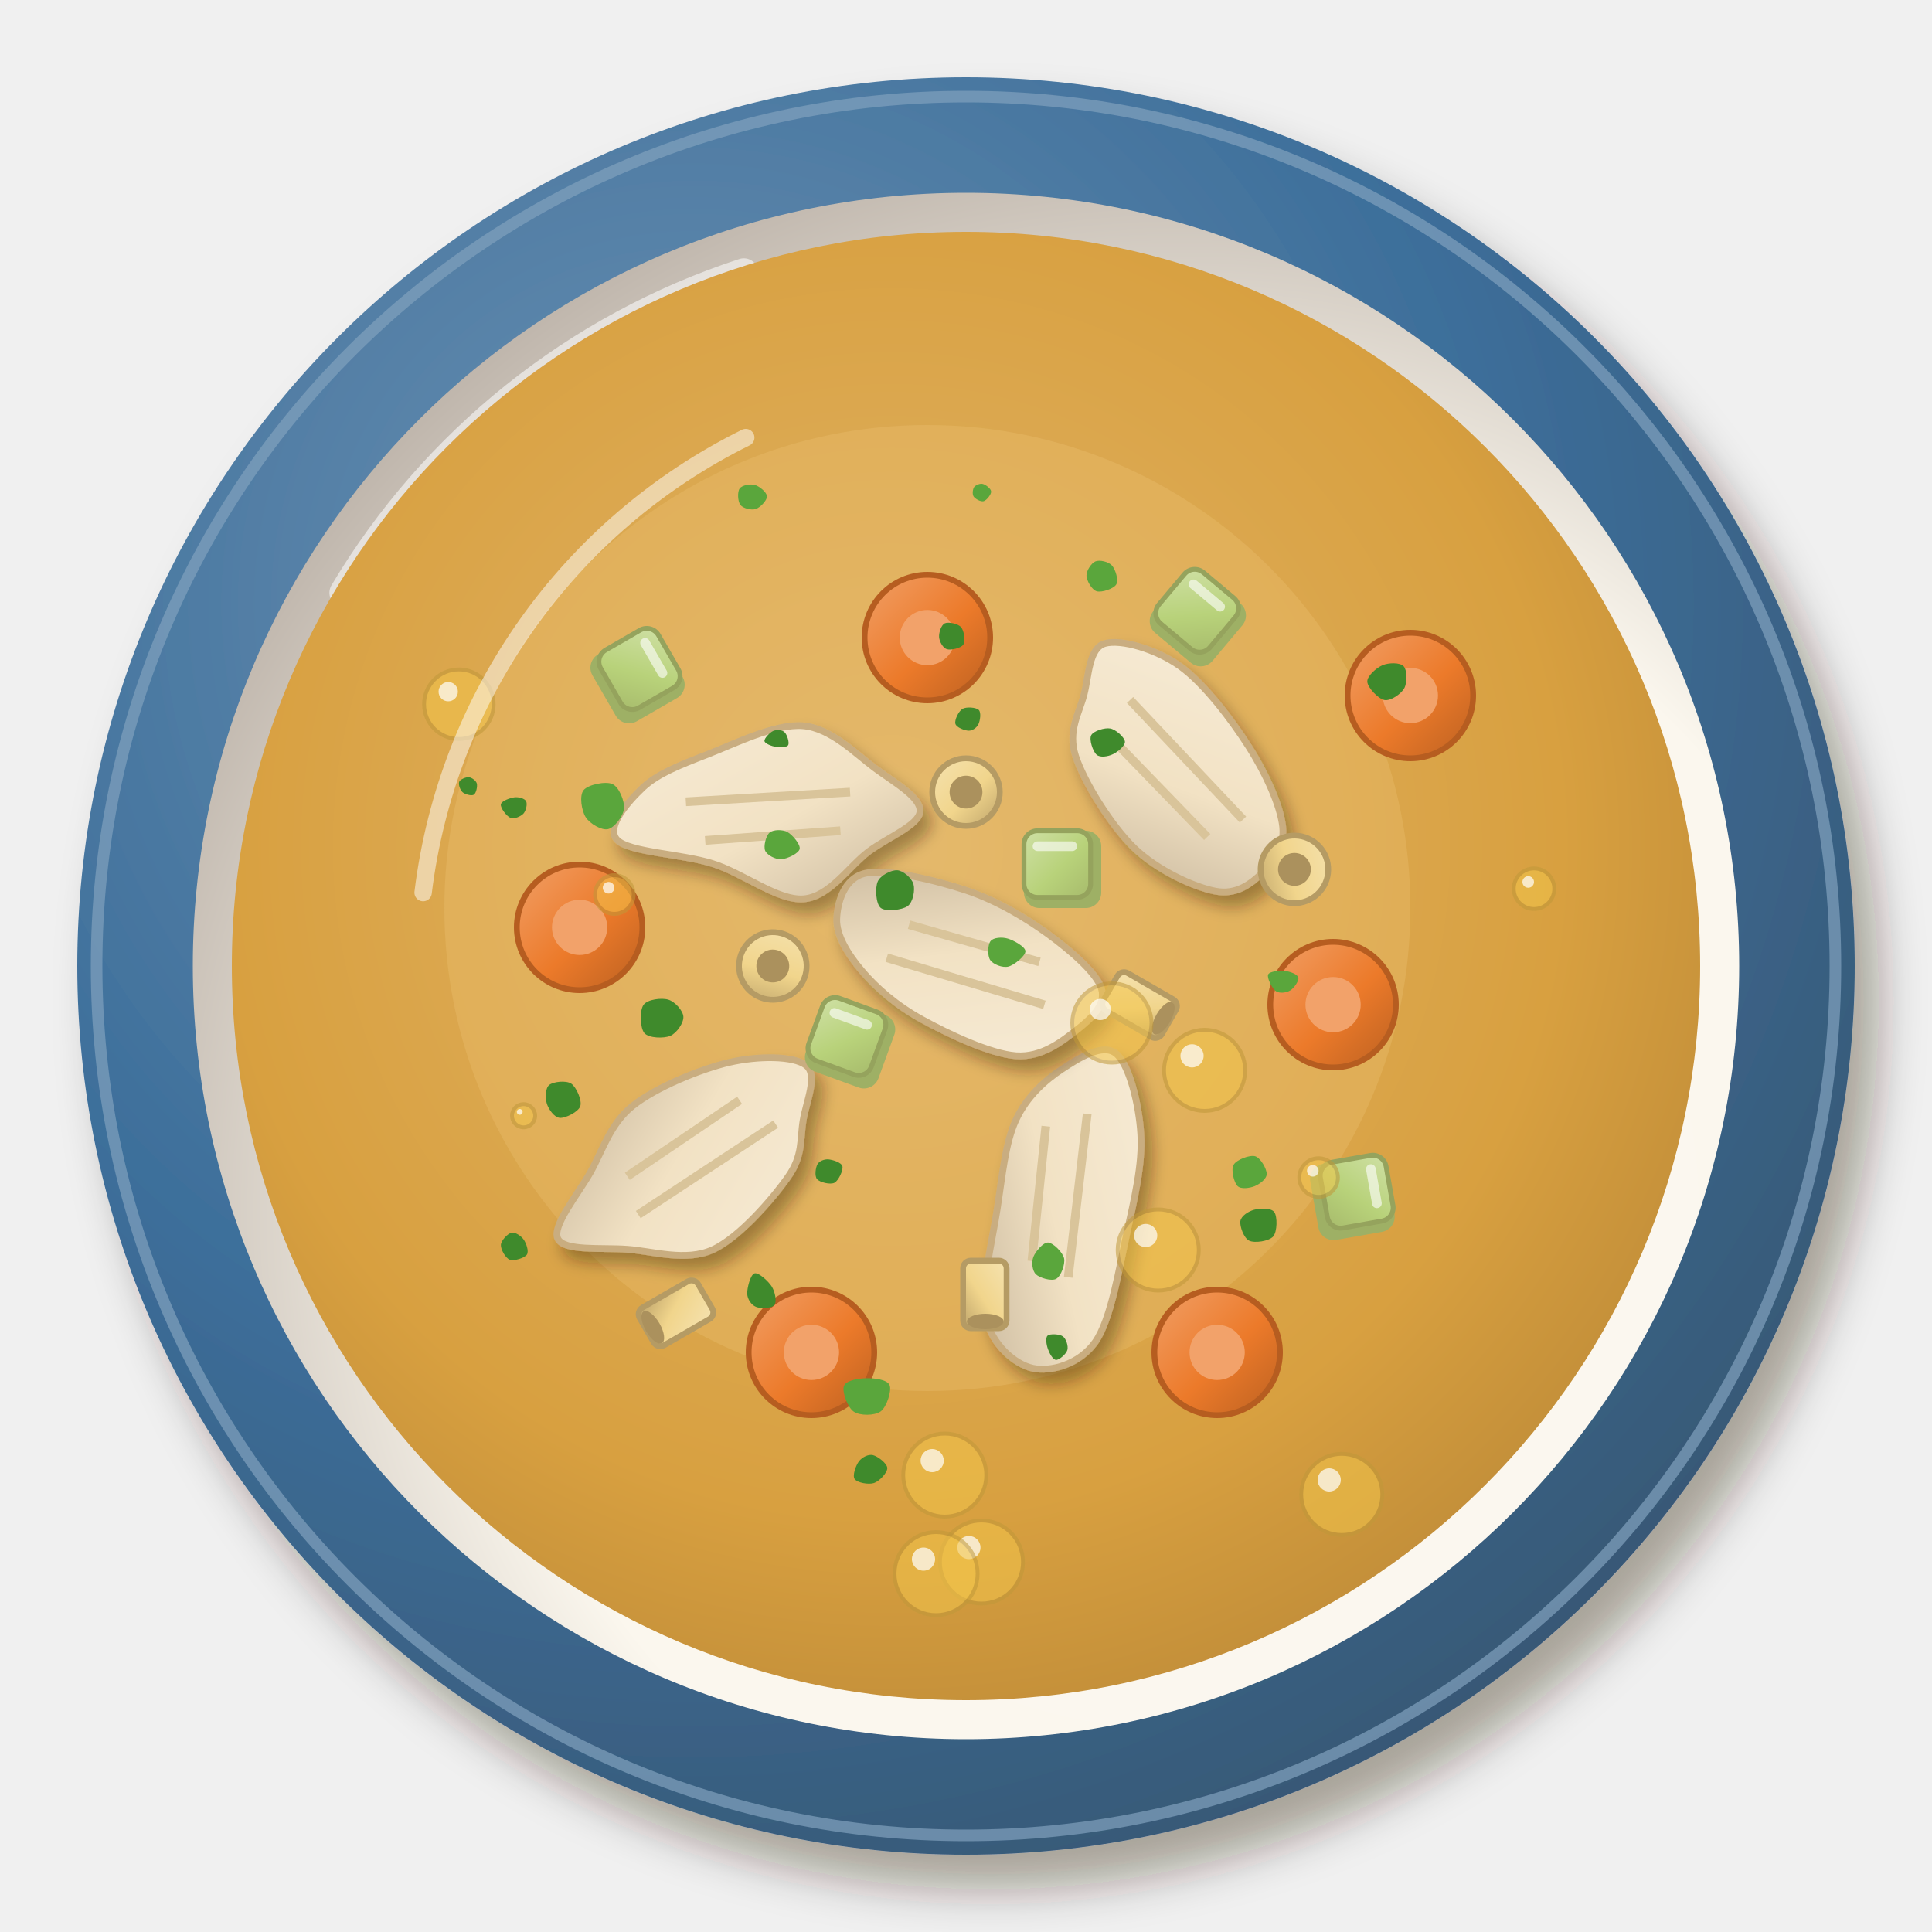
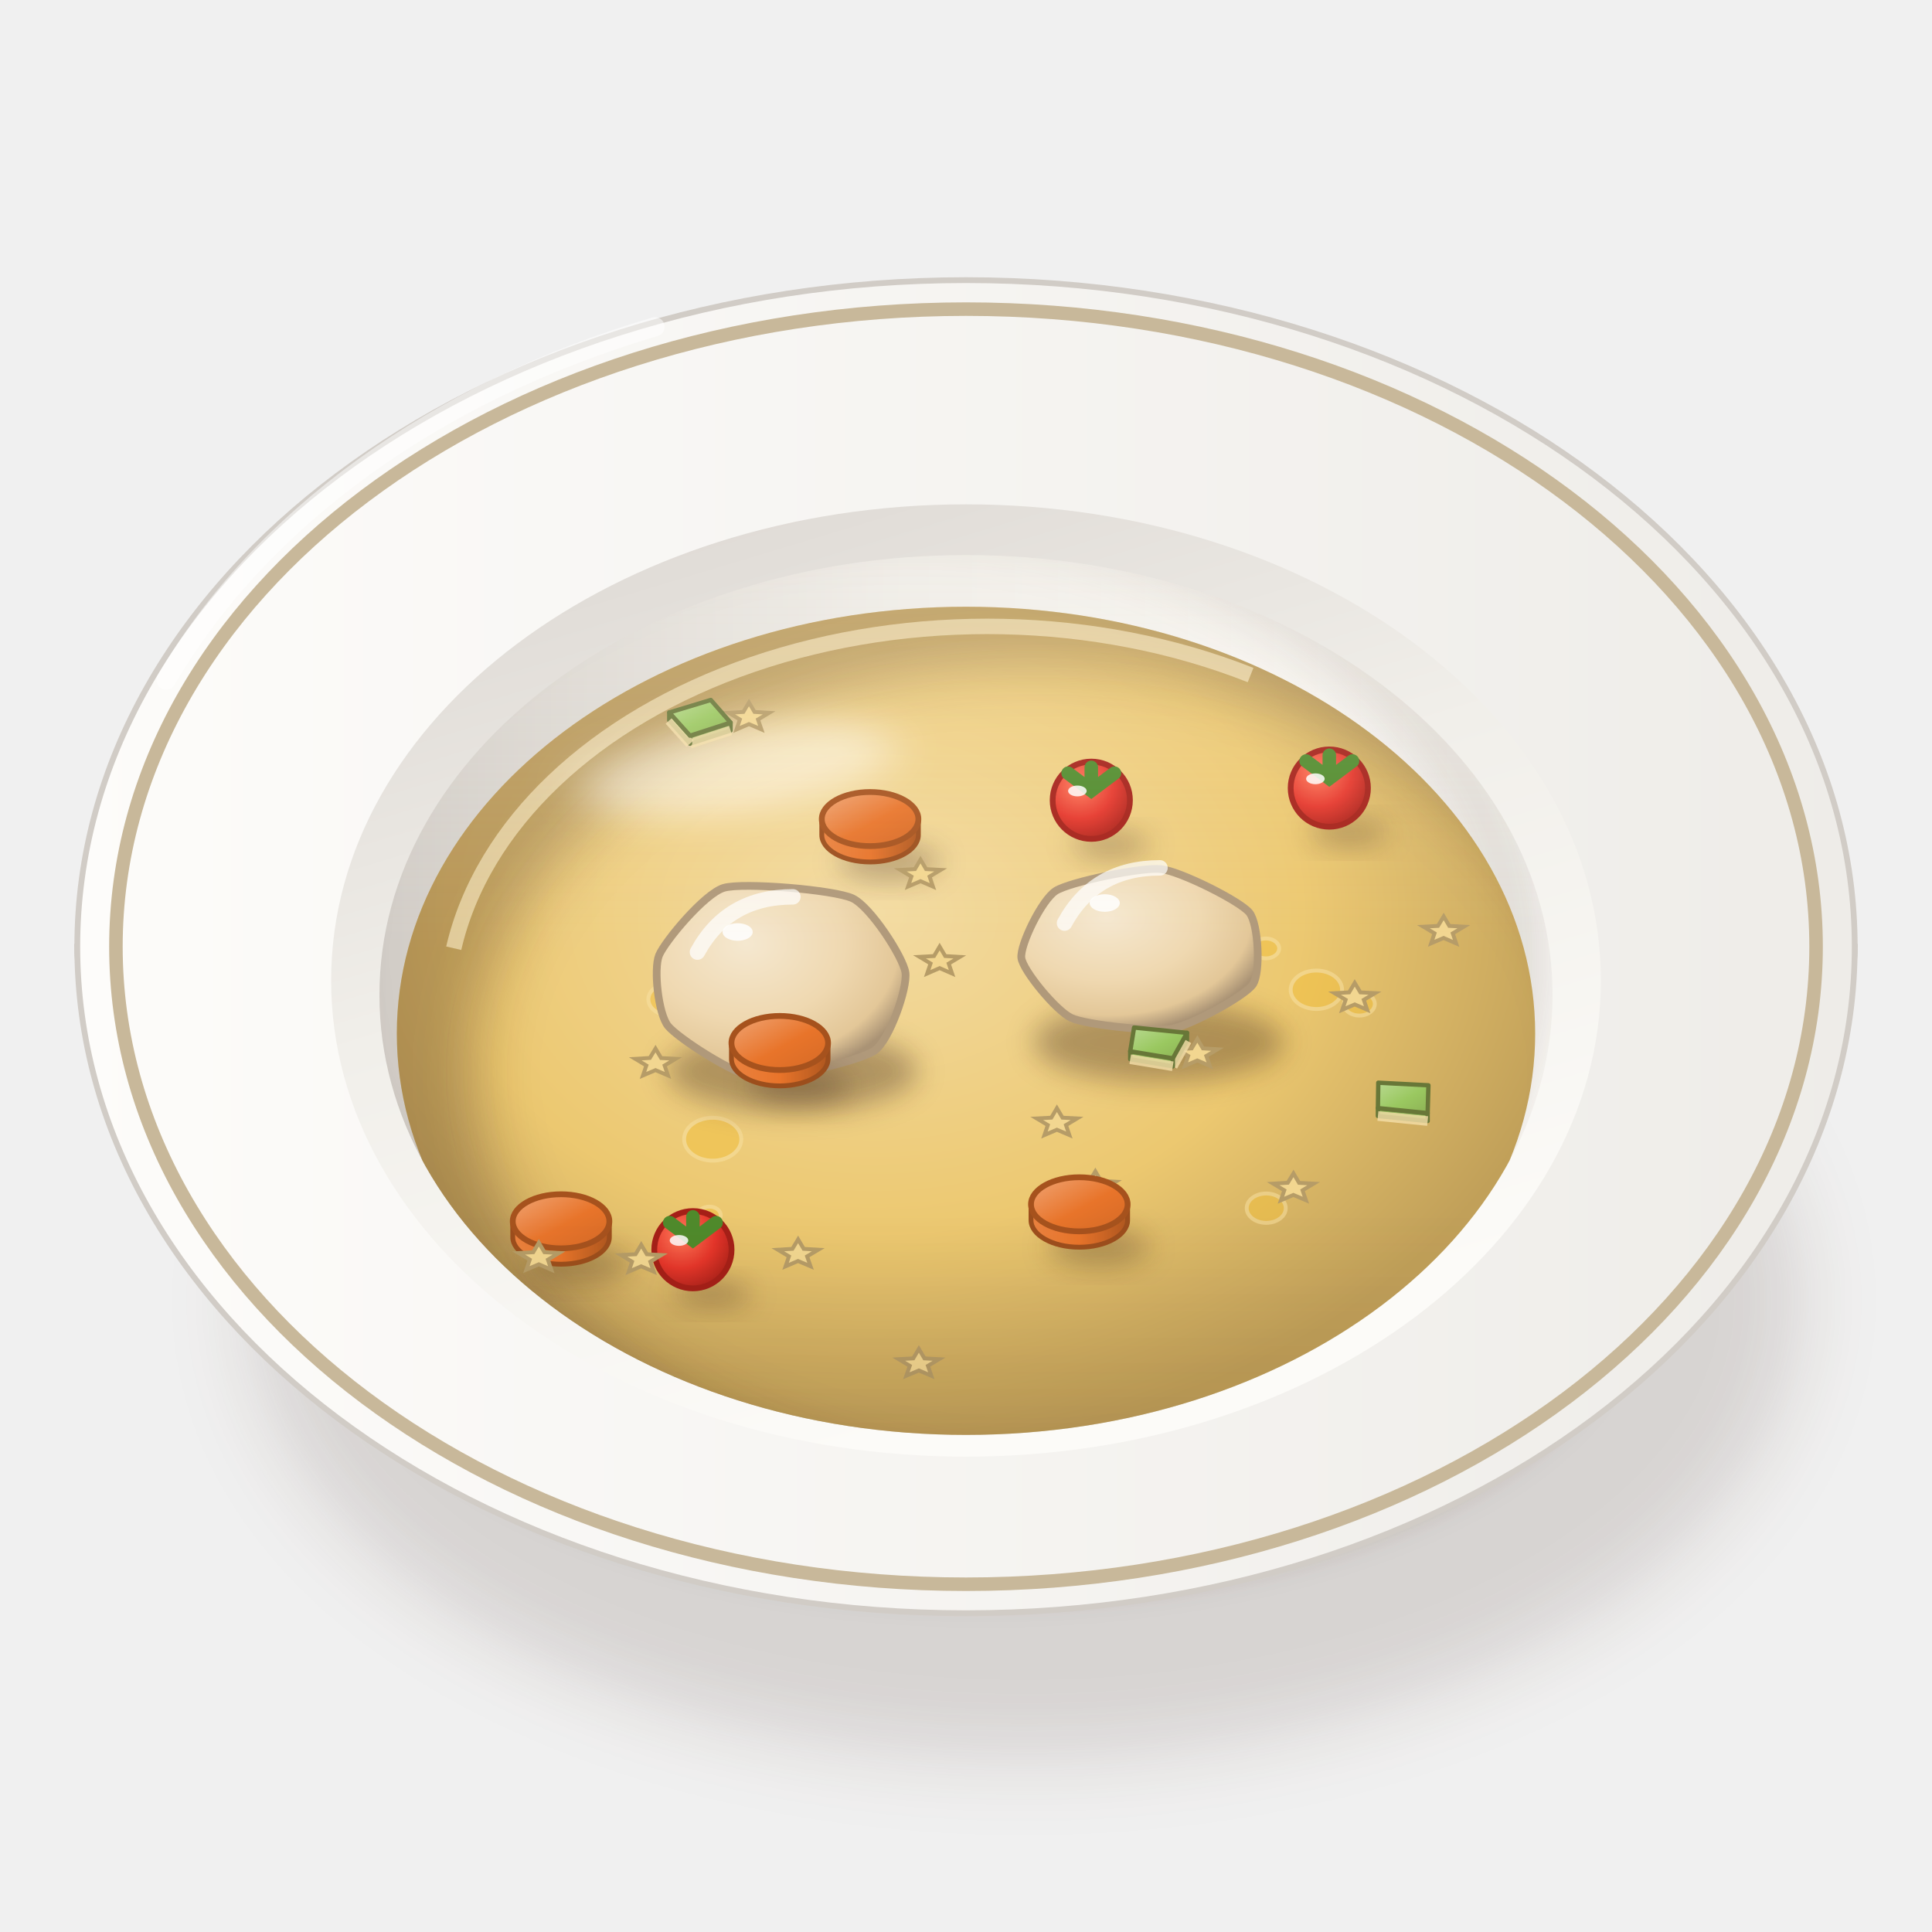
<svg xmlns="http://www.w3.org/2000/svg" viewBox="0 0 200 200" width="400" height="400">
  <defs>
-     <filter id="it_brodopollo-1" x="-30%" y="-30%" width="160%" height="160%">
-       <feDropShadow dx="2.52" dy="3.6" stdDeviation="2.34" flood-color="#2b1607" flood-opacity=".36" />
+     <filter id="it_brodopollo-1" x="-50%" y="-50%" width="200%" height="200%">
+       <feGaussianBlur stdDeviation="4" />
    </filter>
-     <radialGradient id="it_brodopollo-2" cx="0.35" cy="0.3" r=".75">
-       <stop offset="0" stop-color="#6d92b3" />
-       <stop offset=".6" stop-color="#3c6e9a" />
-       <stop offset="1" stop-color="#385875" />
+     <filter id="it_brodopollo-2" x="-50%" y="-50%" width="200%" height="200%">
+       <feGaussianBlur stdDeviation="1.6" />
+     </filter>
+     <linearGradient id="it_brodopollo-3" x1="0" y1="0" x2="1" y2="0">
+       <stop offset="0" stop-color="#fbfbf7" />
+       <stop offset="0.6" stop-color="#eae8e3" />
+       <stop offset="1" stop-color="#c9c3bc" />
+     </linearGradient>
+     <linearGradient id="it_brodopollo-4" x1="0" y1="0" x2="1" y2="0">
+       <stop offset="0" stop-color="#fdfcfa" />
+       <stop offset="1" stop-color="#eeece8" />
+     </linearGradient>
+     <linearGradient id="it_brodopollo-5" x1="0" y1="0" x2="0.4" y2="1">
+       <stop offset="0" stop-color="#dad5d0" />
+       <stop offset="0.5" stop-color="#f1efea" />
+       <stop offset="1" stop-color="#fcfbf8" />
+     </linearGradient>
+     <linearGradient id="it_brodopollo-6" x1="0" y1="0" x2="1" y2="0">
+       <stop offset="0" stop-color="#d1ccc6" />
+       <stop offset="0.45" stop-color="#eeece8" />
+       <stop offset="1" stop-color="#fcfbf7" />
+     </linearGradient>
+     <clipPath id="it_brodopollo-7">
+       <path d="M39.28,103A60.72,45.54 0 1 0 160.72,103A60.72,45.54 0 1 0 39.28,103Z" />
+     </clipPath>
+     <filter id="it_brodopollo-8" x="-50%" y="-50%" width="200%" height="200%">
+       <feGaussianBlur stdDeviation="2.5" />
+     </filter>
+     <clipPath id="it_brodopollo-9">
+       <path d="M39.28,103 A60.72,45.54 0 0 0 160.72,103 L200,103 L200,0 L0,0 L0,103Z" />
+     </clipPath>
+     <radialGradient id="it_brodopollo-10" cx="0.42" cy="0.36" r="0.62">
+       <stop offset="0" stop-color="#f3dba2" />
+       <stop offset="0.6" stop-color="#ecc870" />
+       <stop offset="1" stop-color="#c1a059" />
    </radialGradient>
-     <radialGradient id="it_brodopollo-3" cx="0.64" cy="0.66" r=".75">
-       <stop offset="0" stop-color="#fbf8f0" />
-       <stop offset=".6" stop-color="#fbf7ee" />
-       <stop offset="1" stop-color="#b8aea4" />
+     <clipPath id="it_brodopollo-11">
+       <path d="M41.08,107A58.92,44.19 0 1 0 158.92,107A58.92,44.19 0 1 0 41.08,107Z" />
+     </clipPath>
+     <filter id="it_brodopollo-12" x="-50%" y="-50%" width="200%" height="200%">
+       <feGaussianBlur stdDeviation="3" />
+     </filter>
+     <filter id="it_brodopollo-13" x="-50%" y="-50%" width="200%" height="200%">
+       <feGaussianBlur stdDeviation="2.2" />
+     </filter>
+     <linearGradient id="it_brodopollo-14" x1="0" y1="0" x2="1" y2="1">
+       <stop offset="0" stop-color="#b8d990" />
+       <stop offset="0.55" stop-color="#9ac860" />
+       <stop offset="1" stop-color="#8db255" />
+     </linearGradient>
+     <filter id="it_brodopollo-15" x="-50%" y="-50%" width="200%" height="200%">
+       <feGaussianBlur stdDeviation="1.4" />
+     </filter>
+     <radialGradient id="it_brodopollo-16" cx="0.35" cy="0.3" r="0.8">
+       <stop offset="0" stop-color="#ff7a5a" />
+       <stop offset="0.55" stop-color="#e5352a" />
+       <stop offset="1" stop-color="#a51f17" />
    </radialGradient>
-     <radialGradient id="it_brodopollo-4" cx="0.45" cy="0.42" r=".75">
-       <stop offset="0" stop-color="#e1b56a" />
-       <stop offset=".6" stop-color="#d8a040" />
-       <stop offset="1" stop-color="#ad7d32" />
+     <linearGradient id="it_brodopollo-17" x1="0" y1="0" x2="1" y2="0">
+       <stop offset="0" stop-color="#ea823f" />
+       <stop offset="0.5" stop-color="#e8742a" />
+       <stop offset="1" stop-color="#af571f" />
+     </linearGradient>
+     <linearGradient id="it_brodopollo-18" x1="0" y1="0" x2="1" y2="1">
+       <stop offset="0" stop-color="#f0a575" />
+       <stop offset="0.55" stop-color="#e8742a" />
+       <stop offset="1" stop-color="#d56a26" />
+     </linearGradient>
+     <radialGradient id="it_brodopollo-19" cx="0.36" cy="0.3" r="0.72">
+       <stop offset="0" stop-color="#f5e8d0" />
+       <stop offset="0.55" stop-color="#efd8b0" />
+       <stop offset="0.85" stop-color="#e3c798" />
+       <stop offset="1" stop-color="#aa9375" />
    </radialGradient>
-     <filter id="it_brodopollo-5" x="-30%" y="-30%" width="160%" height="160%">
-       <feDropShadow dx="0.84" dy="1.2" stdDeviation="0.78" flood-color="#2b1607" flood-opacity=".36" />
-     </filter>
-     <linearGradient id="it_brodopollo-6" x1="0" y1="0" x2="1" y2="1">
-       <stop offset="0" stop-color="#f6ebd6" />
-       <stop offset=".55" stop-color="#f2e2c4" />
-       <stop offset="1" stop-color="#cab99e" />
-     </linearGradient>
-     <linearGradient id="it_brodopollo-7" x1="0" y1="0" x2="1" y2="1">
-       <stop offset="0" stop-color="#f19f66" />
-       <stop offset=".55" stop-color="#ec7a2a" />
-       <stop offset="1" stop-color="#bc6121" />
-     </linearGradient>
-     <linearGradient id="it_brodopollo-8" x1="0" y1="0" x2="1" y2="1">
-       <stop offset="0" stop-color="#cfe0a5" />
-       <stop offset=".55" stop-color="#b8d27a" />
-       <stop offset="1" stop-color="#a7bb6c" />
-     </linearGradient>
-     <linearGradient id="it_brodopollo-9" x1="0" y1="0" x2="1" y2="1">
-       <stop offset="0" stop-color="#f5e2af" />
-       <stop offset=".55" stop-color="#f1d58c" />
-       <stop offset="1" stop-color="#bfa56b" />
+     <linearGradient id="it_brodopollo-20" x1="0" y1="0" x2="0" y2="1">
+       <stop offset="0" stop-color="#fff8ec" stop-opacity="0.2" />
+       <stop offset="0.45" stop-color="#fff8ec" stop-opacity="0" />
+       <stop offset="0.75" stop-color="#3a2212" stop-opacity="0" />
+       <stop offset="1" stop-color="#3a2212" stop-opacity="0.1" />
    </linearGradient>
  </defs>
-   <g filter="url(#it_brodopollo-1)">
-     <circle cx="100" cy="100" r="92" fill="url(#it_brodopollo-2)" />
+   <ellipse cx="106" cy="134.63" rx="80.37" ry="47.36" fill="#3a2212" opacity="0.14" filter="url(#it_brodopollo-1)" />
+   <ellipse cx="102" cy="132.63" rx="66.02" ry="32.29" fill="#3a2212" opacity="0.28" filter="url(#it_brodopollo-2)" />
+   <path d="M8,98 C8,114 32.8,134.7 44.8,136.77 L155.2,136.77 C167.2,134.7 192,114 192,98Z" fill="url(#it_brodopollo-3)" stroke="#c0bab3" stroke-width=".6" />
+   <path d="M8,98A92,69 0 1 0 192,98A92,69 0 1 0 8,98Z" fill="url(#it_brodopollo-4)" stroke="#d1ccc6" stroke-width=".6" />
+   <path d="M12,98A88,66 0 1 0 188,98A88,66 0 1 0 12,98Z" fill="none" stroke="#c8b89a" stroke-width="1.4" />
+   <path d="M34.28,101.5A65.72,49.29 0 1 0 165.72,101.5A65.72,49.29 0 1 0 34.28,101.5Z" fill="url(#it_brodopollo-5)" />
+   <path d="M39.28,103A60.72,45.54 0 1 0 160.72,103A60.72,45.54 0 1 0 39.28,103Z" fill="url(#it_brodopollo-6)" />
+   <g clip-path="url(#it_brodopollo-7)">
+     <path d="M31.28,99A62.72,47.54 0 1 0 156.72,99A62.72,47.54 0 1 0 31.28,99Z" fill="none" stroke="#3a2212" stroke-width="8" opacity=".14" filter="url(#it_brodopollo-8)" />
  </g>
-   <circle cx="100" cy="100" r="90" fill="none" stroke="#80a1bd" stroke-width="1.2" opacity=".7" />
-   <circle cx="100" cy="100" r="80.04" fill="url(#it_brodopollo-3)" />
-   <path d="M35.6,61.36 A75.44,75.44 0 0 1 77,28.24" stroke="#fff" stroke-width="3" fill="none" stroke-linecap="round" opacity=".55" />
-   <circle cx="100" cy="100" r="76" fill="url(#it_brodopollo-4)" opacity="1" />
-   <circle cx="96" cy="94" r="50" fill="#eac070" opacity=".35" />
-   <g filter="url(#it_brodopollo-5)">
-     <path transform="translate(80 84)" d="M15.24,0C15.12,1.44 11.92,2.65 9.91,4.16C7.9,5.66 5.88,8.84 3.19,9.05C0.5,9.25 -3.01,6.41 -6.23,5.4C-9.45,4.38 -14.92,4.24 -16.13,2.93C-17.33,1.63 -15.02,-0.98 -13.47,-2.45C-11.91,-3.92 -9.57,-4.82 -6.81,-5.89C-4.04,-6.96 0.23,-9.11 3.13,-8.87C6.03,-8.63 8.6,-5.93 10.61,-4.45C12.63,-2.97 15.35,-1.44 15.24,0Z" fill="url(#it_brodopollo-6)" stroke="#c9ad80" stroke-width=".7" />
+   <g clip-path="url(#it_brodopollo-7)">
+     <path d="M41.08,107A58.92,44.19 0 1 0 158.92,107A58.92,44.19 0 1 0 41.08,107Z" fill="url(#it_brodopollo-10)" />
+     <g clip-path="url(#it_brodopollo-11)">
+       <path fill-rule="evenodd" d="M0,0 H200 V200 H0Z M49.26,111A57.74,42.42 0 1 0 164.74,111A57.74,42.42 0 1 0 49.26,111Z" fill="#3a2212" opacity="0.3" filter="url(#it_brodopollo-12)" />
+       <path d="M46.97,98.16 A55.97,39.77 0 0 1 129.46,69.88" stroke="#f6e6bf" stroke-width="1.6" fill="none" opacity=".65" />
+     </g>
  </g>
-   <path transform="translate(80 84)" d="M-9,-1 L8,-2 M-7,3 L7,2" stroke="#d9c49a" stroke-width=".9" />
-   <g filter="url(#it_brodopollo-5)">
-     <path transform="translate(122 80) rotate(50)" d="M13.51,0C13.62,1.61 13.58,3.54 11.83,4.96C10.08,6.38 6.33,8.17 3,8.52C-0.33,8.86 -5.56,8.1 -8.15,7.06C-10.73,6.02 -11.33,3.91 -12.5,2.28C-13.67,0.64 -15.85,-1.17 -15.16,-2.76C-14.46,-4.34 -11.3,-6.46 -8.34,-7.22C-5.39,-7.98 -0.67,-7.74 2.58,-7.31C5.83,-6.89 9.35,-5.91 11.18,-4.69C13,-3.47 13.41,-1.61 13.51,0Z" fill="url(#it_brodopollo-6)" stroke="#c9ad80" stroke-width=".7" />
+   <g clip-path="url(#it_brodopollo-11)">
+     <ellipse cx="73.78" cy="117.93" rx="2.96" ry="2.22" fill="#f0c040" opacity=".55" stroke="#f8e0a0" stroke-width=".4" />
+     <ellipse cx="131.04" cy="98.18" rx="1.38" ry="1.03" fill="#f0c040" opacity=".55" stroke="#f8e0a0" stroke-width=".4" />
+     <ellipse cx="126.46" cy="99.54" rx="2.87" ry="2.15" fill="#f0c040" opacity=".55" stroke="#f8e0a0" stroke-width=".4" />
+     <ellipse cx="89.12" cy="97.28" rx="2.43" ry="1.83" fill="#f0c040" opacity=".55" stroke="#f8e0a0" stroke-width=".4" />
+     <ellipse cx="140.72" cy="103.93" rx="1.6" ry="1.2" fill="#f0c040" opacity=".55" stroke="#f8e0a0" stroke-width=".4" />
+     <ellipse cx="83.29" cy="95.55" rx="1.13" ry="0.85" fill="#f0c040" opacity=".55" stroke="#f8e0a0" stroke-width=".4" />
+     <ellipse cx="69.33" cy="103.45" rx="2.21" ry="1.66" fill="#f0c040" opacity=".55" stroke="#f8e0a0" stroke-width=".4" />
+     <ellipse cx="73.43" cy="125.8" rx="1.18" ry="0.89" fill="#f0c040" opacity=".55" stroke="#f8e0a0" stroke-width=".4" />
+     <ellipse cx="136.27" cy="102.46" rx="2.66" ry="1.99" fill="#f0c040" opacity=".55" stroke="#f8e0a0" stroke-width=".4" />
+     <ellipse cx="131.08" cy="125.07" rx="2.02" ry="1.52" fill="#f0c040" opacity=".55" stroke="#f8e0a0" stroke-width=".4" />
  </g>
-   <path transform="translate(122 80) rotate(50)" d="M-9,-1 L8,-2 M-7,3 L7,2" stroke="#d9c49a" stroke-width=".9" />
-   <g filter="url(#it_brodopollo-5)">
-     <path transform="translate(110 124) rotate(100)" d="M17.91,0C17.82,1.94 16.18,4.62 13.57,5.69C10.97,6.77 5.73,6.39 2.28,6.47C-1.17,6.54 -4.55,6.84 -7.11,6.16C-9.68,5.48 -11.68,3.89 -13.11,2.38C-14.53,0.88 -16.54,-1.31 -15.67,-2.85C-14.8,-4.39 -10.92,-6.11 -7.89,-6.83C-4.86,-7.56 -1.13,-7.33 2.53,-7.18C6.2,-7.03 11.55,-7.12 14.11,-5.92C16.67,-4.72 17.99,-1.94 17.91,0Z" fill="url(#it_brodopollo-6)" stroke="#c9ad80" stroke-width=".7" />
+   <g clip-path="url(#it_brodopollo-11)">
+     <ellipse cx="76.43" cy="79.6" rx="16.5" ry="4.5" fill="#fff" opacity="0.5" transform="rotate(-8 76.43 79.6)" filter="url(#it_brodopollo-13)" />
  </g>
-   <path transform="translate(110 124) rotate(100)" d="M-9,-1 L8,-2 M-7,3 L7,2" stroke="#d9c49a" stroke-width=".9" />
-   <g filter="url(#it_brodopollo-5)">
-     <path transform="translate(72 120) rotate(150)" d="M16.46,0C16.35,1.46 12.41,2.91 10.13,4.25C7.86,5.59 5.86,7.59 2.84,8.04C-0.19,8.49 -5.08,7.83 -8.02,6.94C-10.95,6.05 -14.17,4.2 -14.77,2.69C-15.38,1.18 -12.86,-0.6 -11.63,-2.12C-10.39,-3.63 -9.84,-5.24 -7.37,-6.38C-4.9,-7.53 0.14,-9.3 3.17,-9C6.2,-8.69 8.58,-6.03 10.8,-4.53C13.01,-3.03 16.57,-1.46 16.46,0Z" fill="url(#it_brodopollo-6)" stroke="#c9ad80" stroke-width=".7" />
+   <g clip-path="url(#it_brodopollo-9)">
+     <path d="M77.53,72.72L78.11,73.7L79.62,73.79L78.47,74.48L78.82,75.51L77.53,74.96L76.24,75.51L76.59,74.48L75.44,73.79L76.95,73.7Z" fill="#f2d690" stroke="#b69c67" stroke-width=".4" />
+     <path d="M75.63,74.8L71.43,76.16L71.43,76.98L75.63,75.62Z" fill="#819f4c" stroke="#687738" stroke-width="0.45" stroke-linejoin="round" />
+     <path d="M75.63,75.62 L71.43,76.98" stroke="#f4dea9" stroke-width="1" opacity=".8" />
+     <path d="M71.43,76.16L69.28,73.76L69.28,74.58L71.43,76.98Z" fill="#9ac661" stroke="#687738" stroke-width="0.45" stroke-linejoin="round" />
+     <path d="M71.43,76.98 L69.28,74.58" stroke="#f4dea9" stroke-width="1" opacity=".8" />
+     <path d="M73.58,72.46L75.63,74.8L71.43,76.16L69.28,73.76Z" fill="url(#it_brodopollo-14)" stroke="#687738" stroke-width="0.45" stroke-linejoin="round" />
+     <ellipse cx="139.61" cy="86.18" rx="4" ry="1.44" fill="#3a2212" opacity="0.3" filter="url(#it_brodopollo-15)" />
+     <circle cx="137.61" cy="81.58" r="4" fill="url(#it_brodopollo-16)" stroke="#a51f17" stroke-width=".6" />
+     <path d="M135.21,78.78 l2.4,1.8 l2.4,-1.8 M137.61,80.58 l0,-2.4" stroke="#4f8a2b" stroke-width="1.4" stroke-linecap="round" fill="none" />
+     <ellipse cx="136.17" cy="80.62" rx="0.96" ry="0.56" fill="#fff" opacity=".85" />
+     <ellipse cx="114.97" cy="87.44" rx="4" ry="1.44" fill="#3a2212" opacity="0.3" filter="url(#it_brodopollo-15)" />
+     <circle cx="112.97" cy="82.84" r="4" fill="url(#it_brodopollo-16)" stroke="#a51f17" stroke-width=".6" />
+     <path d="M110.57,80.04 l2.4,1.8 l2.4,-1.8 M112.97,81.84 l0,-2.4" stroke="#4f8a2b" stroke-width="1.4" stroke-linecap="round" fill="none" />
+     <ellipse cx="111.53" cy="81.88" rx="0.96" ry="0.56" fill="#fff" opacity=".85" />
+     <ellipse cx="92.07" cy="89.23" rx="5.25" ry="1.96" fill="#3a2212" opacity="0.3" filter="url(#it_brodopollo-15)" />
+     <path d="M85.07,84.79 L85.07,86.43 A5,2.8 0 0 0 95.07,86.43 L95.07,84.79Z" fill="url(#it_brodopollo-17)" stroke="#9c4e1c" stroke-width=".5" />
+     <ellipse cx="90.07" cy="84.79" rx="5" ry="2.8" fill="url(#it_brodopollo-18)" stroke="#a6521d" stroke-width=".6" />
+     <path d="M95.29,88.99L95.87,89.97L97.38,90.05L96.23,90.74L96.58,91.78L95.29,91.22L94,91.77L94.35,90.74L93.2,90.05L94.71,89.97Z" fill="#f2d690" stroke="#b69c67" stroke-width=".4" />
+     <path d="M149.45,94.87L150.03,95.85L151.54,95.93L150.39,96.62L150.74,97.66L149.44,97.1L148.15,97.65L148.5,96.62L147.35,95.93L148.86,95.85Z" fill="#f2d690" stroke="#b69c67" stroke-width=".4" />
+     <ellipse cx="120" cy="107.88" rx="13" ry="4.16" fill="#3a2212" opacity="0.35" filter="url(#it_brodopollo-15)" />
+     <g transform="translate(118 98.68)">
+       <path d="M11.71,3.21C10.92,4.41 5.28,7.45 3.4,7.8C1.52,8.15 -5.53,7.43 -7.09,6.7C-8.66,5.97 -12.1,1.8 -12.27,0.48C-12.43,-0.84 -10.15,-5.55 -8.71,-6.46C-7.26,-7.38 0.18,-8.94 2.19,-8.71C4.19,-8.49 10.39,-5.39 11.34,-4.2C12.29,-3.01 12.51,2.01 11.71,3.21Z" fill="url(#it_brodopollo-19)" stroke="#b0997a" stroke-width=".8" />
+       <path d="M-7.8,-3.12 Q-4.68,-8.84 2.08,-8.84" stroke="#fff" stroke-width="1.6" fill="none" stroke-linecap="round" opacity="0.7" />
+       <ellipse cx="-3.64" cy="-5.2" rx="1.56" ry="0.91" fill="#fff" opacity="0.85" />
+     </g>
+     <path d="M97.27,97.99L97.85,98.97L99.36,99.06L98.21,99.75L98.56,100.78L97.27,100.22L95.98,100.78L96.33,99.74L95.18,99.05L96.69,98.97Z" fill="#f2d690" stroke="#b69c67" stroke-width=".4" />
+     <ellipse cx="82" cy="110.88" rx="13" ry="4.16" fill="#3a2212" opacity="0.35" filter="url(#it_brodopollo-15)" />
+     <g transform="translate(80 101.68)">
+       <path d="M10.54,7.08C9,8.17 0.41,10.15 -1.73,9.89C-3.87,9.64 -9.85,5.78 -10.86,4.51C-11.86,3.24 -12.35,-1.35 -11.78,-2.78C-11.2,-4.21 -7.07,-9.18 -5.07,-9.77C-3.07,-10.36 6.37,-9.57 8.25,-8.69C10.13,-7.81 13.5,-2.58 13.73,-1C13.96,0.58 12.09,5.99 10.54,7.08Z" fill="url(#it_brodopollo-19)" stroke="#b0997a" stroke-width=".8" />
+       <path d="M-7.8,-3.12 Q-4.68,-8.84 2.08,-8.84" stroke="#fff" stroke-width="1.6" fill="none" stroke-linecap="round" opacity="0.7" />
+       <ellipse cx="-3.64" cy="-5.2" rx="1.56" ry="0.91" fill="#fff" opacity="0.85" />
+     </g>
+     <path d="M140.24,101.75L140.83,102.73L142.34,102.81L141.18,103.5L141.53,104.53L140.24,103.98L138.95,104.53L139.3,103.5L138.15,102.81L139.66,102.73Z" fill="#f2d690" stroke="#b69c67" stroke-width=".4" />
+     <path d="M123.95,107.55L124.53,108.53L126.04,108.62L124.88,109.31L125.24,110.34L123.94,109.78L122.65,110.34L123,109.31L121.85,108.61L123.36,108.53Z" fill="#f2d690" stroke="#b69c67" stroke-width=".4" />
+     <path d="M122.88,106.92L121.41,109.56L121.41,110.38L122.88,107.74Z" fill="#799245" stroke="#687738" stroke-width="0.45" stroke-linejoin="round" />
+     <path d="M122.88,107.74 L121.41,110.38" stroke="#f4dea9" stroke-width="1" opacity=".8" />
+     <path d="M121.41,109.56L117,108.83L117,109.65L121.41,110.38Z" fill="#8fb558" stroke="#687738" stroke-width="0.45" stroke-linejoin="round" />
+     <path d="M121.41,110.38 L117,109.65" stroke="#f4dea9" stroke-width="1" opacity=".8" />
+     <path d="M117.4,106.37L122.88,106.92L121.41,109.56L117,108.83Z" fill="url(#it_brodopollo-14)" stroke="#687738" stroke-width="0.45" stroke-linejoin="round" />
+     <ellipse cx="82.72" cy="112.41" rx="5.25" ry="1.96" fill="#3a2212" opacity="0.3" filter="url(#it_brodopollo-15)" />
+     <path d="M75.72,107.97 L75.72,109.61 A5,2.8 0 0 0 85.72,109.61 L85.72,107.97Z" fill="url(#it_brodopollo-17)" stroke="#9c4e1c" stroke-width=".5" />
+     <ellipse cx="80.72" cy="107.97" rx="5" ry="2.8" fill="url(#it_brodopollo-18)" stroke="#a6521d" stroke-width=".6" />
+     <path d="M67.86,108.55L68.44,109.53L69.95,109.61L68.8,110.3L69.15,111.33L67.86,110.78L66.56,111.33L66.91,110.3L65.76,109.61L67.27,109.52Z" fill="#f2d690" stroke="#b69c67" stroke-width=".4" />
+     <path d="M147.79,115.23L142.64,114.71L142.64,115.53L147.79,116.05Z" fill="#8db256" stroke="#687738" stroke-width="0.45" stroke-linejoin="round" />
+     <path d="M147.79,116.05 L142.64,115.53" stroke="#f4dea9" stroke-width="1" opacity=".8" />
+     <path d="M142.68,112.08L147.87,112.35L147.79,115.23L142.64,114.71Z" fill="url(#it_brodopollo-14)" stroke="#687738" stroke-width="0.45" stroke-linejoin="round" />
+     <path d="M109.41,114.72L109.99,115.7L111.5,115.78L110.35,116.47L110.7,117.5L109.41,116.95L108.12,117.5L108.47,116.47L107.32,115.78L108.83,115.7Z" fill="#f2d690" stroke="#b69c67" stroke-width=".4" />
+     <path d="M113.39,121.26L113.97,122.24L115.48,122.33L114.33,123.02L114.68,124.05L113.38,123.49L112.09,124.05L112.44,123.02L111.29,122.32L112.8,122.24Z" fill="#f2d690" stroke="#b69c67" stroke-width=".4" />
+     <path d="M133.9,121.47L134.48,122.45L135.99,122.53L134.84,123.22L135.19,124.25L133.89,123.7L132.6,124.25L132.95,123.22L131.8,122.53L133.31,122.44Z" fill="#f2d690" stroke="#b69c67" stroke-width=".4" />
+     <ellipse cx="113.73" cy="129.11" rx="5.25" ry="1.96" fill="#3a2212" opacity="0.3" filter="url(#it_brodopollo-15)" />
+     <path d="M106.73,124.67 L106.73,126.31 A5,2.8 0 0 0 116.73,126.31 L116.73,124.67Z" fill="url(#it_brodopollo-17)" stroke="#9c4e1c" stroke-width=".5" />
+     <ellipse cx="111.73" cy="124.67" rx="5" ry="2.8" fill="url(#it_brodopollo-18)" stroke="#a6521d" stroke-width=".6" />
+     <ellipse cx="60.08" cy="130.87" rx="5.25" ry="1.96" fill="#3a2212" opacity="0.3" filter="url(#it_brodopollo-15)" />
+     <path d="M53.08,126.43 L53.08,128.07 A5,2.8 0 0 0 63.08,128.07 L63.08,126.43Z" fill="url(#it_brodopollo-17)" stroke="#9c4e1c" stroke-width=".5" />
+     <ellipse cx="58.08" cy="126.43" rx="5" ry="2.8" fill="url(#it_brodopollo-18)" stroke="#a6521d" stroke-width=".6" />
+     <ellipse cx="73.73" cy="133.97" rx="4" ry="1.44" fill="#3a2212" opacity="0.3" filter="url(#it_brodopollo-15)" />
+     <circle cx="71.73" cy="129.37" r="4" fill="url(#it_brodopollo-16)" stroke="#a51f17" stroke-width=".6" />
+     <path d="M69.33,126.57 l2.4,1.8 l2.4,-1.8 M71.73,128.37 l0,-2.4" stroke="#4f8a2b" stroke-width="1.4" stroke-linecap="round" fill="none" />
+     <ellipse cx="70.29" cy="128.41" rx="0.96" ry="0.56" fill="#fff" opacity=".85" />
+     <path d="M82.62,128.3L83.2,129.28L84.71,129.37L83.55,130.06L83.91,131.09L82.61,130.54L81.32,131.09L81.67,130.06L80.52,129.37L82.03,129.28Z" fill="#f2d690" stroke="#b69c67" stroke-width=".4" />
+     <path d="M55.78,128.65L56.36,129.63L57.87,129.71L56.72,130.4L57.07,131.44L55.78,130.88L54.49,131.43L54.84,130.4L53.69,129.71L55.2,129.63Z" fill="#f2d690" stroke="#b69c67" stroke-width=".4" />
+     <path d="M66.38,128.86L66.96,129.84L68.47,129.92L67.32,130.61L67.67,131.64L66.37,131.09L65.08,131.64L65.43,130.61L64.28,129.92L65.79,129.84Z" fill="#f2d690" stroke="#b69c67" stroke-width=".4" />
+     <path d="M95.12,139.64L95.7,140.62L97.21,140.7L96.06,141.39L96.41,142.42L95.12,141.87L93.82,142.42L94.18,141.39L93.03,140.7L94.54,140.62Z" fill="#f2d690" stroke="#b69c67" stroke-width=".4" />
+     <g clip-path="url(#it_brodopollo-11)" />
  </g>
-   <path transform="translate(72 120) rotate(150)" d="M-9,-1 L8,-2 M-7,3 L7,2" stroke="#d9c49a" stroke-width=".9" />
-   <g filter="url(#it_brodopollo-5)">
-     <path transform="translate(100 100) rotate(200)" d="M14.24,0C14.76,1.61 14.99,4.25 13.05,5.47C11.11,6.7 5.93,7.28 2.6,7.37C-0.73,7.45 -4.14,6.79 -6.91,5.99C-9.68,5.18 -13,3.94 -14.01,2.55C-15.02,1.16 -13.99,-0.78 -12.99,-2.36C-11.99,-3.95 -10.6,-6.23 -8.04,-6.96C-5.47,-7.69 -0.61,-7.23 2.38,-6.76C5.38,-6.3 7.96,-5.29 9.93,-4.17C11.91,-3.04 13.72,-1.61 14.24,0Z" fill="url(#it_brodopollo-6)" stroke="#c9ad80" stroke-width=".7" />
-   </g>
-   <path transform="translate(100 100) rotate(200)" d="M-9,-1 L8,-2 M-7,3 L7,2" stroke="#d9c49a" stroke-width=".9" />
-   <g transform="translate(96 66)">
-     <circle r="6.5" fill="url(#it_brodopollo-7)" stroke="#b65d20" stroke-width=".6" />
-     <circle r="2.86" fill="#f2a26a" />
-   </g>
-   <g transform="translate(138 104)">
-     <circle r="6.5" fill="url(#it_brodopollo-7)" stroke="#b65d20" stroke-width=".6" />
-     <circle r="2.86" fill="#f2a26a" />
-   </g>
-   <g transform="translate(60 96)">
-     <circle r="6.5" fill="url(#it_brodopollo-7)" stroke="#b65d20" stroke-width=".6" />
-     <circle r="2.86" fill="#f2a26a" />
-   </g>
-   <g transform="translate(126 140)">
-     <circle r="6.5" fill="url(#it_brodopollo-7)" stroke="#b65d20" stroke-width=".6" />
-     <circle r="2.86" fill="#f2a26a" />
-   </g>
-   <g transform="translate(84 140)">
-     <circle r="6.5" fill="url(#it_brodopollo-7)" stroke="#b65d20" stroke-width=".6" />
-     <circle r="2.86" fill="#f2a26a" />
-   </g>
-   <g transform="translate(146 72)">
-     <circle r="6.5" fill="url(#it_brodopollo-7)" stroke="#b65d20" stroke-width=".6" />
-     <circle r="2.86" fill="#f2a26a" />
-   </g>
-   <g transform="translate(110 90)" opacity="1">
-     <rect x="-4" y="-4" width="8" height="8" rx="1.6" fill="#9eb065" />
-     <rect x="-4" y="-4" width="6.9" height="6.9" rx="1.4" fill="url(#it_brodopollo-8)" stroke="#95a35d" stroke-width=".5" />
-     <path d="M-2.6,-2.4 L1,-2.4" stroke="#fff" stroke-width="1" stroke-linecap="round" opacity=".6" />
-   </g>
-   <g transform="translate(88 108) rotate(20)" opacity="1">
-     <rect x="-4" y="-4" width="8" height="8" rx="1.6" fill="#9eb065" />
-     <rect x="-4" y="-4" width="6.9" height="6.9" rx="1.4" fill="url(#it_brodopollo-8)" stroke="#95a35d" stroke-width=".5" />
-     <path d="M-2.6,-2.4 L1,-2.4" stroke="#fff" stroke-width="1" stroke-linecap="round" opacity=".6" />
-   </g>
-   <g transform="translate(124 64) rotate(40)" opacity="1">
-     <rect x="-4" y="-4" width="8" height="8" rx="1.6" fill="#9eb065" />
-     <rect x="-4" y="-4" width="6.9" height="6.9" rx="1.4" fill="url(#it_brodopollo-8)" stroke="#95a35d" stroke-width=".5" />
-     <path d="M-2.6,-2.4 L1,-2.4" stroke="#fff" stroke-width="1" stroke-linecap="round" opacity=".6" />
-   </g>
-   <g transform="translate(66 70) rotate(60)" opacity="1">
-     <rect x="-4" y="-4" width="8" height="8" rx="1.6" fill="#9eb065" />
-     <rect x="-4" y="-4" width="6.9" height="6.9" rx="1.4" fill="url(#it_brodopollo-8)" stroke="#95a35d" stroke-width=".5" />
-     <path d="M-2.6,-2.4 L1,-2.4" stroke="#fff" stroke-width="1" stroke-linecap="round" opacity=".6" />
-   </g>
-   <g transform="translate(140 124) rotate(80)" opacity="1">
-     <rect x="-4" y="-4" width="8" height="8" rx="1.6" fill="#9eb065" />
-     <rect x="-4" y="-4" width="6.9" height="6.9" rx="1.4" fill="url(#it_brodopollo-8)" stroke="#95a35d" stroke-width=".5" />
-     <path d="M-2.6,-2.4 L1,-2.4" stroke="#fff" stroke-width="1" stroke-linecap="round" opacity=".6" />
-   </g>
-   <g transform="translate(100 82)">
-     <circle r="3.5" fill="url(#it_brodopollo-9)" stroke="#b59b64" stroke-width=".6" />
-     <circle r="1.7" fill="#ab915d" />
-   </g>
-   <g transform="translate(118 104) rotate(30)">
-     <rect x="-3.5" y="-2.2" width="7" height="4.5" rx="0.8" fill="url(#it_brodopollo-9)" stroke="#b59b64" stroke-width=".6" />
-     <ellipse cx="2.8" cy="0" rx="0.8" ry="1.9" fill="#ab915d" />
-   </g>
-   <g transform="translate(80 100) rotate(60)">
-     <circle r="3.5" fill="url(#it_brodopollo-9)" stroke="#b59b64" stroke-width=".6" />
-     <circle r="1.7" fill="#ab915d" />
-   </g>
-   <g transform="translate(102 134) rotate(90)">
-     <rect x="-3.5" y="-2.2" width="7" height="4.5" rx="0.8" fill="url(#it_brodopollo-9)" stroke="#b59b64" stroke-width=".6" />
-     <ellipse cx="2.8" cy="0" rx="0.8" ry="1.9" fill="#ab915d" />
-   </g>
-   <g transform="translate(134 90) rotate(120)">
-     <circle r="3.5" fill="url(#it_brodopollo-9)" stroke="#b59b64" stroke-width=".6" />
-     <circle r="1.7" fill="#ab915d" />
-   </g>
-   <g transform="translate(70 136) rotate(150)">
-     <rect x="-3.5" y="-2.2" width="7" height="4.5" rx="0.8" fill="url(#it_brodopollo-9)" stroke="#b59b64" stroke-width=".6" />
-     <ellipse cx="2.8" cy="0" rx="0.8" ry="1.9" fill="#ab915d" />
-   </g>
-   <circle cx="54.2" cy="115.5" r="1.2" fill="#f2c44a" opacity=".55" stroke="#c09839" stroke-width=".4" />
-   <circle cx="53.8" cy="115.1" r="0.3" fill="#fff" opacity=".7" />
-   <circle cx="138.9" cy="154.7" r="4.2" fill="#f2c44a" opacity=".55" stroke="#c09839" stroke-width=".4" />
-   <circle cx="137.6" cy="153.2" r="1.2" fill="#fff" opacity=".7" />
-   <circle cx="119.9" cy="129.4" r="4.2" fill="#f2c44a" opacity=".55" stroke="#c09839" stroke-width=".4" />
-   <circle cx="118.6" cy="127.9" r="1.2" fill="#fff" opacity=".7" />
-   <circle cx="101.6" cy="161.7" r="4.3" fill="#f2c44a" opacity=".55" stroke="#c09839" stroke-width=".4" />
-   <circle cx="100.3" cy="160.2" r="1.2" fill="#fff" opacity=".7" />
-   <circle cx="124.7" cy="110.8" r="4.2" fill="#f2c44a" opacity=".55" stroke="#c09839" stroke-width=".4" />
-   <circle cx="123.4" cy="109.3" r="1.2" fill="#fff" opacity=".7" />
-   <circle cx="96.9" cy="162.9" r="4.3" fill="#f2c44a" opacity=".55" stroke="#c09839" stroke-width=".4" />
-   <circle cx="95.6" cy="161.4" r="1.2" fill="#fff" opacity=".7" />
-   <circle cx="115.1" cy="105.9" r="4.1" fill="#f2c44a" opacity=".55" stroke="#c09839" stroke-width=".4" />
-   <circle cx="113.9" cy="104.5" r="1.1" fill="#fff" opacity=".7" />
-   <circle cx="158.8" cy="92" r="2.1" fill="#f2c44a" opacity=".55" stroke="#c09839" stroke-width=".4" />
-   <circle cx="158.2" cy="91.3" r="0.6" fill="#fff" opacity=".7" />
-   <circle cx="63.6" cy="92.6" r="2" fill="#f2c44a" opacity=".55" stroke="#c09839" stroke-width=".4" />
-   <circle cx="63" cy="91.9" r="0.6" fill="#fff" opacity=".7" />
-   <circle cx="97.8" cy="152.7" r="4.3" fill="#f2c44a" opacity=".55" stroke="#c09839" stroke-width=".4" />
-   <circle cx="96.5" cy="151.2" r="1.2" fill="#fff" opacity=".7" />
-   <circle cx="136.5" cy="121.9" r="2" fill="#f2c44a" opacity=".55" stroke="#c09839" stroke-width=".4" />
-   <circle cx="135.9" cy="121.2" r="0.6" fill="#fff" opacity=".7" />
-   <circle cx="47.5" cy="72.9" r="3.6" fill="#f2c44a" opacity=".55" stroke="#c09839" stroke-width=".4" />
-   <circle cx="46.4" cy="71.6" r="1" fill="#fff" opacity=".7" />
-   <path d="M43.8,92.4 A60.8,60.8 0 0 1 77.2,45.3" stroke="#fff" stroke-width="1.8" fill="none" stroke-linecap="round" opacity="0.5" />
-   <path transform="translate(53.31 128.92) rotate(254)" d="M1.36,0C1.34,0.4 0.77,0.88 0.33,1.03C-0.1,1.18 -0.99,1.24 -1.26,0.92C-1.53,0.59 -1.56,-0.54 -1.28,-0.93C-0.99,-1.31 0.01,-1.54 0.45,-1.39C0.89,-1.23 1.37,-0.4 1.36,0Z" fill="#3f8a2c" />
-   <path transform="translate(113.96 59.5) rotate(104)" d="M1.76,0C1.74,0.54 0.95,1.27 0.46,1.42C-0.03,1.56 -0.93,1.26 -1.21,0.88C-1.49,0.5 -1.51,-0.44 -1.21,-0.88C-0.91,-1.33 0.09,-1.94 0.58,-1.79C1.08,-1.65 1.78,-0.54 1.76,0Z" fill="#5aa63c" />
-   <path transform="translate(109.3 139.39) rotate(161)" d="M0.86,0C0.87,0.44 0.75,1.22 0.44,1.34C0.12,1.47 -0.79,1.09 -1.03,0.75C-1.27,0.4 -1.25,-0.39 -1.01,-0.73C-0.77,-1.08 0.11,-1.44 0.43,-1.32C0.74,-1.19 0.86,-0.44 0.86,0Z" fill="#3f8a2c" />
-   <path transform="translate(78.73 133.98) rotate(38)" d="M1.82,0C1.82,0.44 0.92,1.19 0.43,1.32C-0.06,1.46 -0.74,1.25 -1.12,0.81C-1.49,0.37 -2.08,-0.96 -1.82,-1.32C-1.56,-1.68 -0.17,-1.56 0.44,-1.34C1.04,-1.12 1.82,-0.44 1.82,0Z" fill="#3f8a2c" />
-   <path transform="translate(108.32 130.68) rotate(347)" d="M1.88,0C1.87,0.64 1.15,1.73 0.61,1.89C0.08,2.05 -1.03,1.42 -1.33,0.97C-1.63,0.51 -1.51,-0.37 -1.18,-0.86C-0.85,-1.34 0.13,-2.1 0.64,-1.96C1.14,-1.81 1.88,-0.64 1.88,0Z" fill="#5aa63c" />
-   <path transform="translate(130.13 126.55) rotate(257)" d="M1.35,0C1.37,0.6 1.17,1.77 0.64,1.98C0.12,2.2 -1.4,1.83 -1.79,1.3C-2.17,0.76 -2.05,-0.72 -1.66,-1.21C-1.28,-1.7 0.03,-1.85 0.53,-1.65C1.04,-1.44 1.33,-0.6 1.35,0Z" fill="#3f8a2c" />
-   <path transform="translate(129.44 121.65) rotate(212)" d="M2.04,0C2.06,0.6 1.19,1.75 0.62,1.92C0.05,2.08 -1.1,1.44 -1.37,1C-1.64,0.56 -1.31,-0.27 -0.99,-0.72C-0.67,-1.16 0.03,-1.78 0.54,-1.66C1.04,-1.54 2.03,-0.6 2.04,0Z" fill="#5aa63c" />
-   <path transform="translate(48.47 81.32) rotate(203)" d="M1.01,0C1.01,0.28 0.56,0.73 0.27,0.82C-0.03,0.91 -0.55,0.78 -0.74,0.54C-0.93,0.29 -1.07,-0.42 -0.9,-0.65C-0.73,-0.88 -0.04,-0.97 0.28,-0.86C0.6,-0.75 1.01,-0.28 1.01,0Z" fill="#3f8a2c" />
-   <path transform="translate(80.46 76.53) rotate(244)" d="M0.96,0C0.94,0.38 0.66,0.88 0.33,1C-0.01,1.13 -0.87,1 -1.04,0.75C-1.2,0.51 -0.89,-0.14 -0.65,-0.47C-0.41,-0.81 0.15,-1.35 0.41,-1.27C0.68,-1.19 0.97,-0.38 0.96,0Z" fill="#3f8a2c" />
-   <path transform="translate(57.95 113.82) rotate(90)" d="M1.9,0C1.86,0.58 1,1.16 0.44,1.34C-0.13,1.52 -1.16,1.52 -1.51,1.09C-1.85,0.67 -2,-0.65 -1.64,-1.19C-1.27,-1.72 0.1,-2.32 0.69,-2.12C1.28,-1.93 1.95,-0.58 1.9,0Z" fill="#3f8a2c" />
-   <path transform="translate(143.78 70.34) rotate(30)" d="M1.83,0C1.84,0.67 1.28,1.85 0.67,2.07C0.07,2.29 -1.49,1.83 -1.82,1.32C-2.15,0.82 -1.72,-0.41 -1.31,-0.95C-0.9,-1.5 0.11,-2.11 0.63,-1.95C1.16,-1.79 1.82,-0.67 1.83,0Z" fill="#3f8a2c" />
-   <path transform="translate(101.5 50.88)" d="M1.1,0C1.12,0.3 0.63,0.92 0.33,1C0.02,1.09 -0.55,0.76 -0.71,0.52C-0.87,0.27 -0.81,-0.25 -0.65,-0.47C-0.48,-0.68 -0.04,-0.86 0.25,-0.78C0.54,-0.7 1.09,-0.3 1.1,0Z" fill="#5aa63c" />
-   <path transform="translate(114.66 77.02) rotate(280)" d="M1.63,0C1.62,0.59 0.99,1.6 0.56,1.72C0.13,1.84 -0.66,1.14 -0.96,0.7C-1.27,0.26 -1.55,-0.51 -1.29,-0.93C-1.03,-1.36 0.11,-1.99 0.6,-1.83C1.08,-1.68 1.64,-0.59 1.63,0Z" fill="#3f8a2c" />
-   <path transform="translate(100.36 74.59) rotate(311)" d="M1.46,0C1.44,0.38 0.7,0.85 0.31,0.95C-0.08,1.05 -0.6,0.93 -0.85,0.62C-1.11,0.31 -1.43,-0.55 -1.21,-0.88C-1,-1.21 -0.01,-1.49 0.44,-1.34C0.88,-1.19 1.48,-0.38 1.46,0Z" fill="#3f8a2c" />
-   <path transform="translate(77.79 51.41) rotate(143)" d="M1.43,0C1.44,0.45 0.87,1.29 0.46,1.41C0.05,1.53 -0.73,1.13 -1.02,0.74C-1.31,0.35 -1.54,-0.61 -1.3,-0.95C-1.06,-1.28 -0.04,-1.45 0.42,-1.29C0.87,-1.13 1.43,-0.45 1.43,0Z" fill="#5aa63c" />
-   <path transform="translate(62.4 83.52) rotate(221)" d="M2.63,0C2.66,0.73 1.53,2.22 0.79,2.43C0.05,2.65 -1.33,1.93 -1.78,1.3C-2.24,0.66 -2.33,-0.85 -1.92,-1.4C-1.52,-1.94 -0.12,-2.21 0.64,-1.97C1.4,-1.74 2.61,-0.73 2.63,0Z" fill="#5aa63c" />
-   <path transform="translate(89.95 152) rotate(287)" d="M1.43,0C1.46,0.5 1.04,1.65 0.59,1.81C0.13,1.97 -0.96,1.43 -1.3,0.95C-1.65,0.46 -1.78,-0.73 -1.49,-1.09C-1.21,-1.44 -0.1,-1.38 0.39,-1.2C0.88,-1.02 1.4,-0.5 1.43,0Z" fill="#3f8a2c" />
-   <path transform="translate(89.73 144.19) rotate(197)" d="M2.47,0C2.43,0.62 1.22,1.2 0.47,1.44C-0.28,1.69 -1.61,1.94 -2.02,1.46C-2.42,0.99 -2.4,-0.79 -1.94,-1.41C-1.48,-2.03 0,-2.49 0.73,-2.25C1.47,-2.02 2.52,-0.62 2.47,0Z" fill="#5aa63c" />
-   <path transform="translate(53.42 83.49) rotate(116)" d="M1.31,0C1.34,0.42 0.84,1.42 0.49,1.51C0.14,1.61 -0.54,0.93 -0.78,0.57C-1.02,0.2 -1.14,-0.43 -0.95,-0.69C-0.77,-0.96 -0.05,-1.12 0.33,-1.01C0.7,-0.89 1.28,-0.42 1.31,0Z" fill="#3f8a2c" />
-   <path transform="translate(103.89 98.43) rotate(145)" d="M1.68,0C1.68,0.54 0.98,1.47 0.52,1.6C0.06,1.73 -0.69,1.28 -1.08,0.79C-1.47,0.3 -2.09,-0.93 -1.83,-1.33C-1.56,-1.73 -0.06,-1.84 0.53,-1.62C1.11,-1.4 1.68,-0.54 1.68,0Z" fill="#5aa63c" />
-   <path transform="translate(132.95 101.55) rotate(130)" d="M1.37,0C1.4,0.47 0.92,1.61 0.56,1.71C0.19,1.81 -0.55,1.04 -0.84,0.61C-1.14,0.18 -1.41,-0.6 -1.21,-0.88C-1.01,-1.17 -0.07,-1.25 0.36,-1.1C0.79,-0.95 1.33,-0.47 1.37,0Z" fill="#5aa63c" />
-   <path transform="translate(85.62 121.01) rotate(62)" d="M1.62,0C1.61,0.49 0.88,1.3 0.46,1.41C0.04,1.52 -0.69,0.98 -0.9,0.65C-1.11,0.32 -1.04,-0.22 -0.81,-0.59C-0.57,-0.95 0.09,-1.63 0.5,-1.53C0.9,-1.43 1.62,-0.49 1.62,0Z" fill="#3f8a2c" />
-   <path transform="translate(80.74 87.42) rotate(301)" d="M1.5,0C1.53,0.59 1.1,1.84 0.65,1.99C0.19,2.14 -0.91,1.4 -1.24,0.9C-1.58,0.41 -1.63,-0.57 -1.34,-0.98C-1.05,-1.38 0.03,-1.71 0.5,-1.55C0.98,-1.38 1.48,-0.59 1.5,0Z" fill="#5aa63c" />
-   <path transform="translate(68.67 105.36) rotate(213)" d="M2.45,0C2.42,0.71 1.29,1.65 0.6,1.85C-0.09,2.06 -1.31,1.73 -1.68,1.22C-2.05,0.72 -2.03,-0.57 -1.62,-1.18C-1.21,-1.78 0.1,-2.59 0.78,-2.4C1.46,-2.2 2.48,-0.71 2.45,0Z" fill="#3f8a2c" />
-   <path transform="translate(98.35 65.87) rotate(176)" d="M1.14,0C1.14,0.45 0.84,1.23 0.45,1.38C0.06,1.52 -0.9,1.26 -1.2,0.87C-1.49,0.48 -1.58,-0.59 -1.31,-0.95C-1.04,-1.31 0.02,-1.46 0.42,-1.31C0.83,-1.15 1.14,-0.45 1.14,0Z" fill="#3f8a2c" />
-   <path transform="translate(92.79 91.99) rotate(129)" d="M2.57,0C2.56,0.67 1.32,1.78 0.64,1.96C-0.05,2.15 -1.18,1.62 -1.54,1.12C-1.89,0.61 -1.85,-0.55 -1.48,-1.08C-1.12,-1.6 -0.01,-2.23 0.67,-2.05C1.34,-1.87 2.57,-0.67 2.57,0Z" fill="#3f8a2c" />
+   <rect x="0" y="57.46" width="200" height="91.08" fill="url(#it_brodopollo-20)" clip-path="url(#it_brodopollo-7)" />
+   <path d="M17.2,70.4 A92,69 0 0 1 67.8,33.83" stroke="#fff" stroke-width="2" fill="none" stroke-linecap="round" opacity="0.5" />
</svg>
